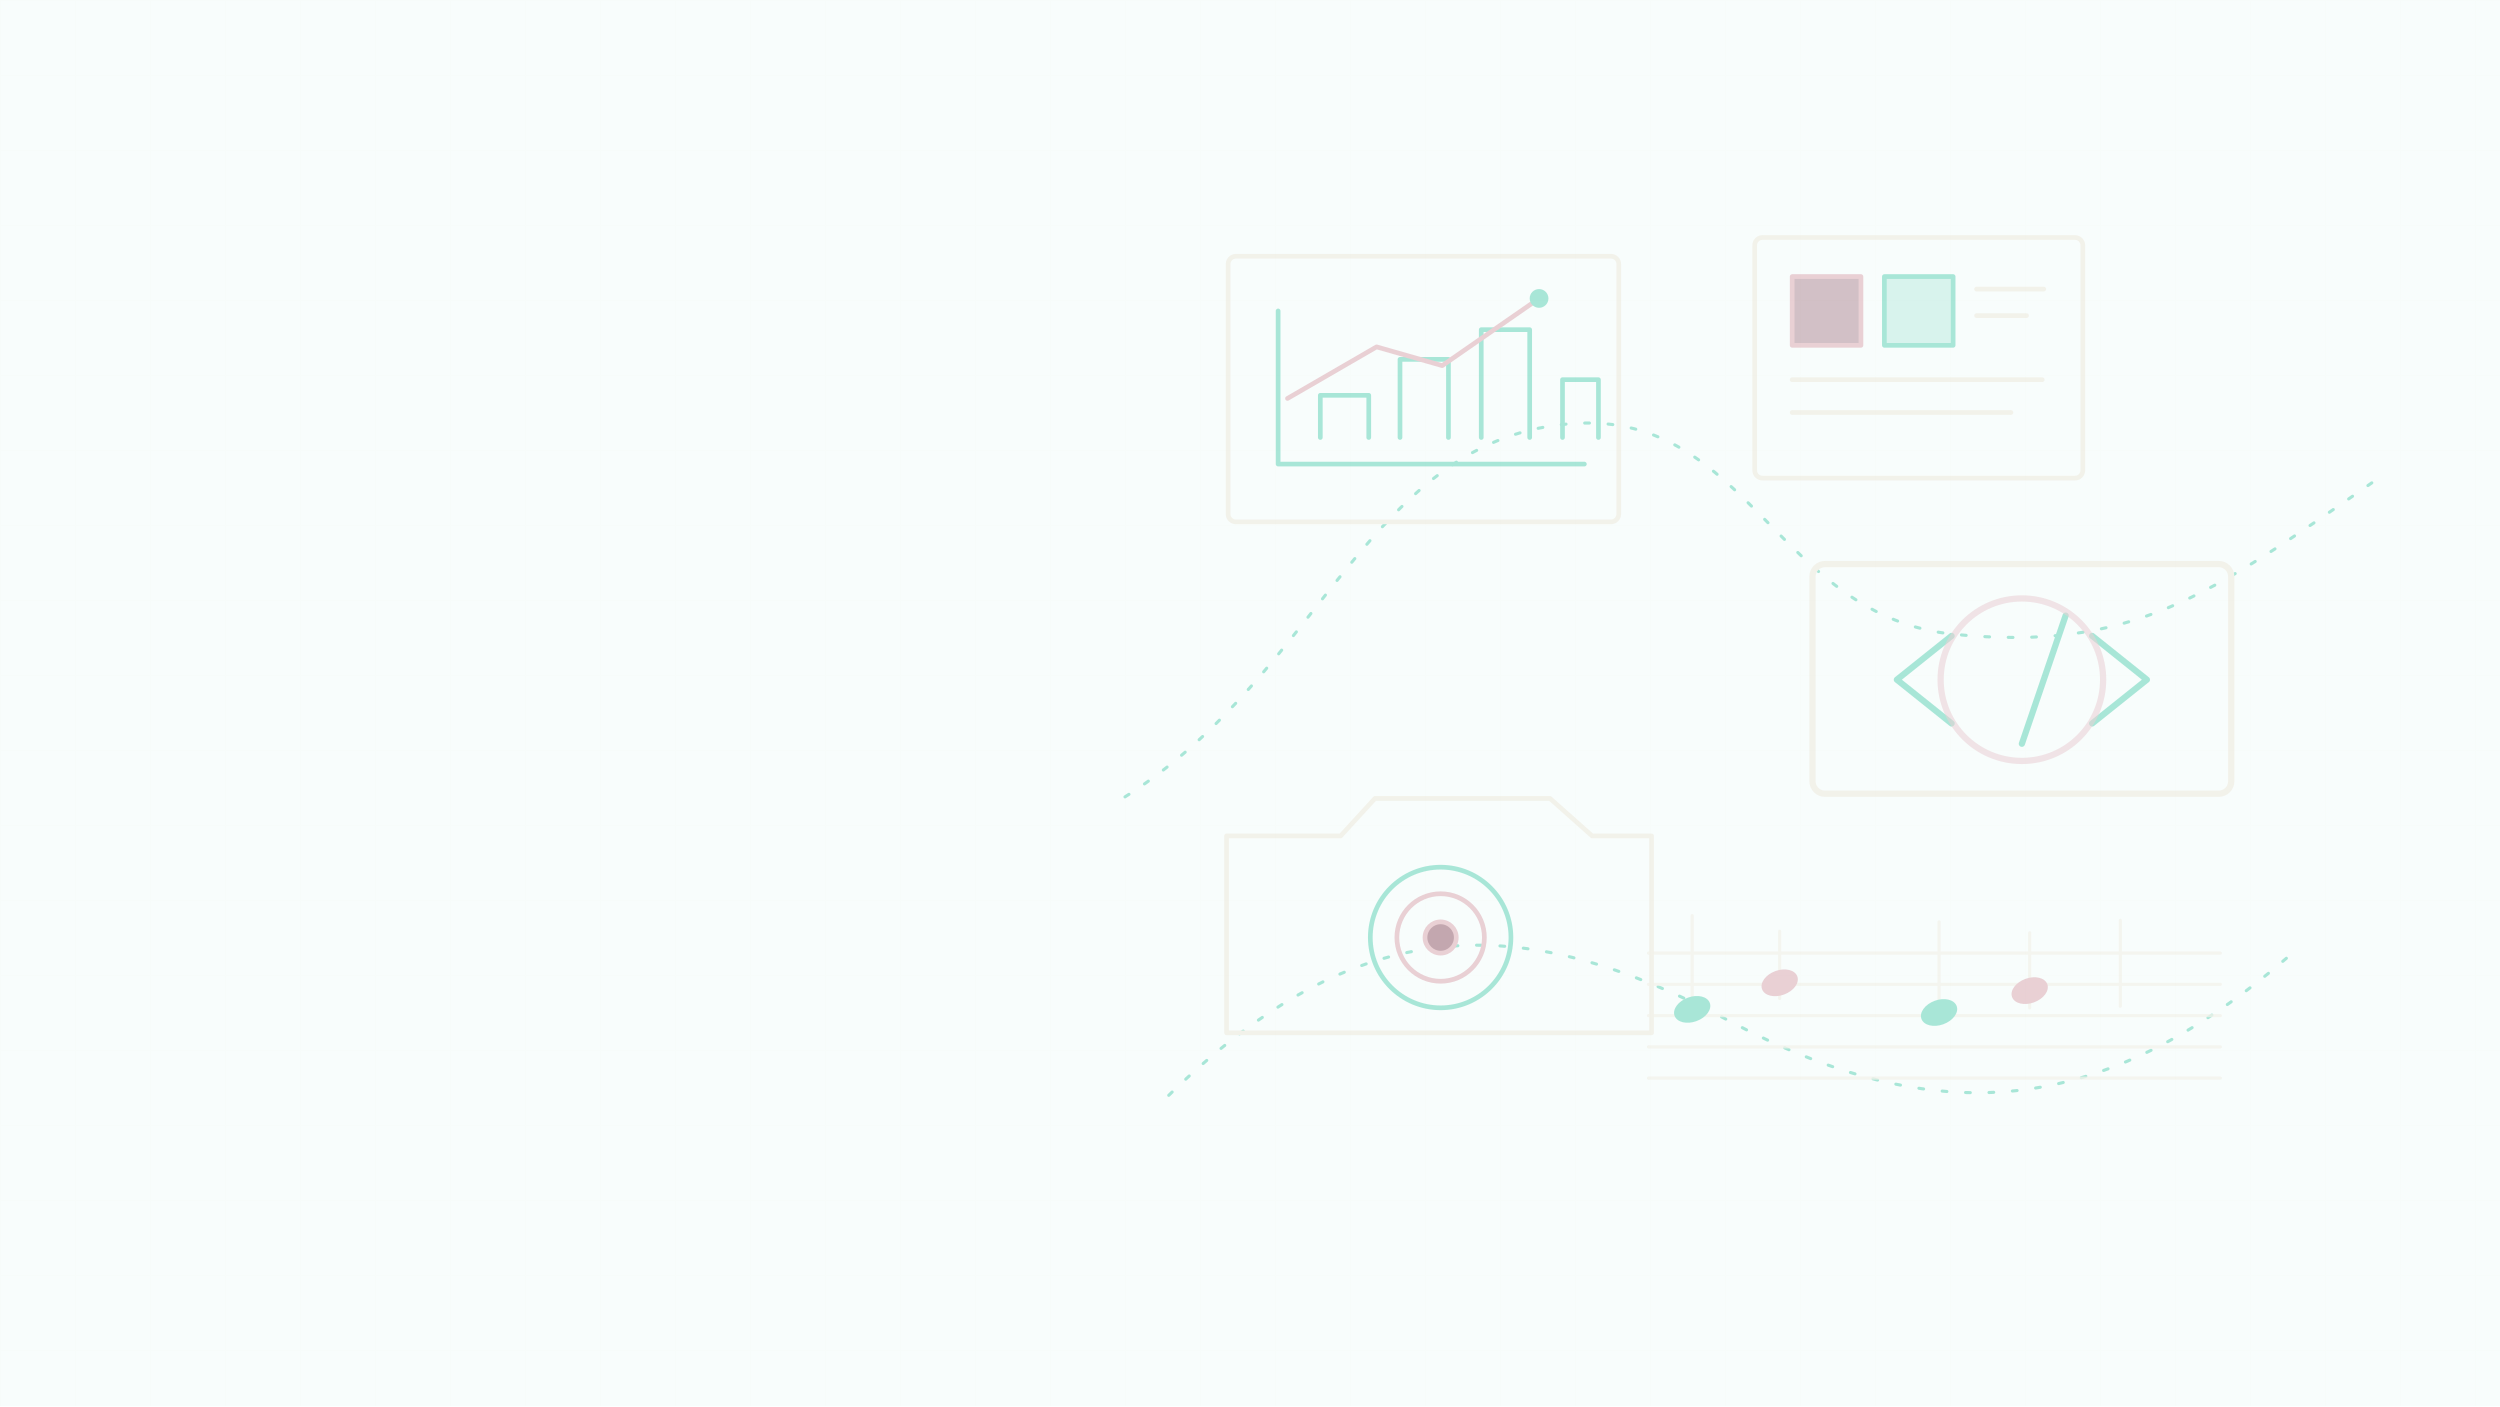
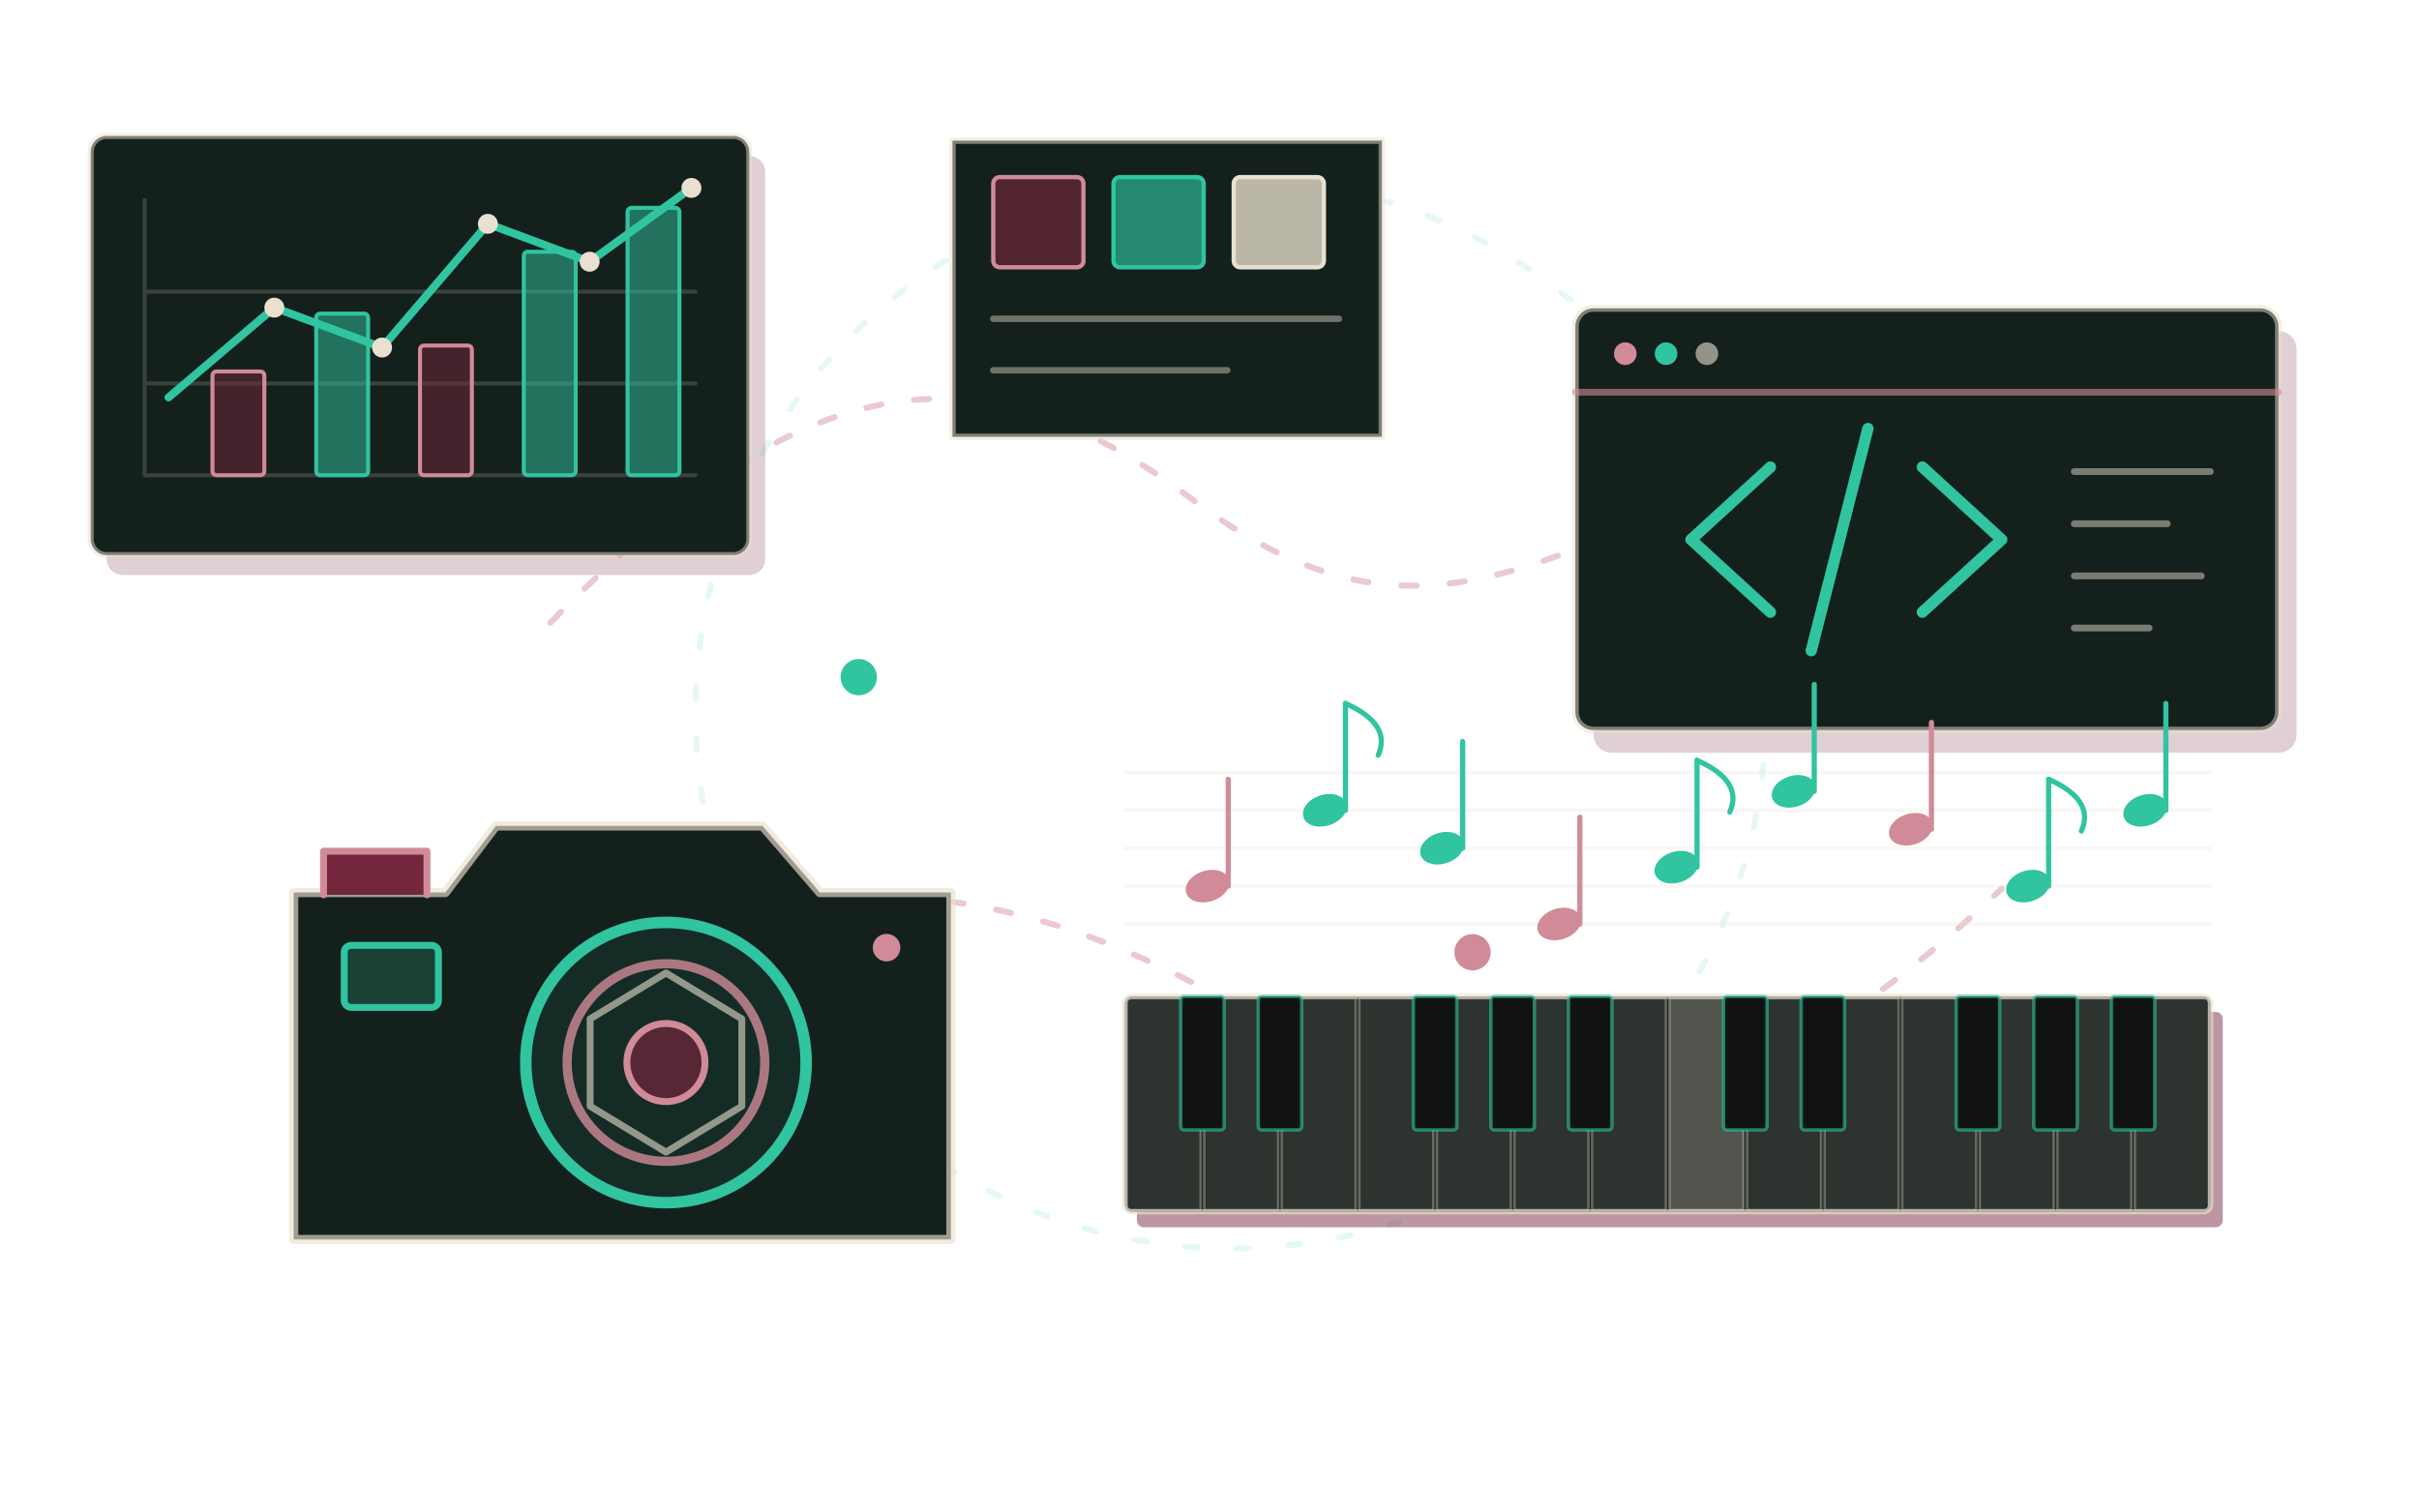
- <svg xmlns="http://www.w3.org/2000/svg" viewBox="0 0 1600 900" fill="none">
-   <defs>
-     <pattern id="grid" width="48" height="48" patternUnits="userSpaceOnUse">
-       <path d="M48 0H0V48" stroke="#E9E0CF" stroke-opacity=".09" />
-     </pattern>
-     <linearGradient id="wash" x1="800" y1="0" x2="800" y2="900">
-       <stop stop-color="#30C4A0" stop-opacity=".035" />
-       <stop offset="1" stop-color="#74263C" stop-opacity=".055" />
-     </linearGradient>
-   </defs>
-   <rect width="1600" height="900" fill="url(#wash)" />
-   <rect width="1600" height="900" fill="url(#grid)" opacity=".45" />
-   <g opacity=".4" stroke-linecap="round" stroke-linejoin="round">
-     <path d="M720 510c127-80 156-231 288-239 111-7 130 124 243 135s162-24 267-97M748 701c121-118 225-119 358-48s239 63 360-42" stroke="#30C4A0" stroke-width="2" stroke-dasharray="3 12" />
-     <g transform="translate(786 164)" stroke-width="3">
-       <rect width="250" height="170" rx="5" stroke="#E9E0CF" />
-       <path d="M32 133V35M32 133h196M59 116V89h31v27m20 0V66h31v50m21 0V47h31v69m21 0V79h23v37" stroke="#30C4A0" />
-       <path d="m38 91 57-33 42 12 62-43" stroke="#D18B98" />
-       <circle cx="199" cy="27" r="6" fill="#30C4A0" stroke="none" />
+ <svg xmlns="http://www.w3.org/2000/svg" viewBox="0 0 800 500" fill="none">
+   <g stroke-linecap="round" stroke-linejoin="round">
+     <circle cx="407" cy="236" r="177" stroke="#30C4A0" stroke-opacity=".12" stroke-width="2" stroke-dasharray="4 13" />
+     <path d="M182 206c82-84 140-95 212-41s112 22 201-15M190 322c97-50 176-19 246 28s150 16 226-56" stroke="#D18B98" stroke-opacity=".45" stroke-width="2" stroke-dasharray="5 11" />
+     <g transform="translate(30 45) scale(.66)">
+       <rect x="8" y="10" width="330" height="210" rx="8" fill="#74263C" fill-opacity=".22" />
+       <rect x="0" y="0" width="330" height="210" rx="8" fill="#14201C" stroke="#E9E0CF" stroke-opacity=".5" stroke-width="3" />
+       <path d="M27 170H303M27 170V32M27 124h276M27 78h276" stroke="#E9E0CF" stroke-opacity=".18" stroke-width="2" />
+       <rect x="61" y="118" width="26" height="52" rx="2" fill="#74263C" fill-opacity=".5" stroke="#D18B98" stroke-width="2" />
+       <rect x="113" y="89" width="26" height="81" rx="2" fill="#30C4A0" fill-opacity=".5" stroke="#30C4A0" stroke-width="2" />
+       <rect x="165" y="105" width="26" height="65" rx="2" fill="#74263C" fill-opacity=".5" stroke="#D18B98" stroke-width="2" />
+       <rect x="217" y="58" width="26" height="112" rx="2" fill="#30C4A0" fill-opacity=".5" stroke="#30C4A0" stroke-width="2" />
+       <rect x="269" y="36" width="26" height="134" rx="2" fill="#30C4A0" fill-opacity=".5" stroke="#30C4A0" stroke-width="2" />
+       <path d="m39 131 53-45 54 20 53-62 51 19 51-37" stroke="#30C4A0" stroke-width="4" />
+       <circle cx="92" cy="86" r="5" fill="#E9E0CF" />
+       <circle cx="146" cy="106" r="5" fill="#E9E0CF" />
+       <circle cx="199" cy="44" r="5" fill="#E9E0CF" />
+       <circle cx="250" cy="63" r="5" fill="#E9E0CF" />
+       <circle cx="301" cy="26" r="5" fill="#E9E0CF" />
    </g>
-     <g transform="translate(1123 152)" stroke-width="3">
-       <rect width="210" height="154" rx="5" stroke="#E9E0CF" />
-       <path d="M24 25h44v44H24z" fill="#74263C" fill-opacity=".7" stroke="#D18B98" />
-       <path d="M83 25h44v44H83z" fill="#30C4A0" fill-opacity=".4" stroke="#30C4A0" />
-       <path d="M142 33h43M142 50h32M24 91h160M24 112h140" stroke="#E9E0CF" />
+     <g transform="translate(315 38) scale(.71)">
+       <path d="M0 12h200v138H0z" fill="#14201C" stroke="#E9E0CF" stroke-opacity=".5" stroke-width="3" />
+       <rect x="19" y="29" width="42" height="42" rx="3" fill="#74263C" fill-opacity=".64" stroke="#D18B98" stroke-width="2" />
+       <rect x="75" y="29" width="42" height="42" rx="3" fill="#30C4A0" fill-opacity=".64" stroke="#30C4A0" stroke-width="2" />
+       <rect x="131" y="29" width="42" height="42" rx="3" fill="#E9E0CF" fill-opacity=".78" stroke="#E9E0CF" stroke-width="2" />
+       <path d="M19 95h161M19 119h109" stroke="#E9E0CF" stroke-opacity=".43" stroke-width="3" />
    </g>
-     <g transform="translate(1160 361)" stroke-width="4">
-       <rect width="268" height="147" rx="8" stroke="#E9E0CF" />
-       <path d="m89 46-35 28 35 28m90-56 35 28-35 28m-17-69-28 82" stroke="#30C4A0" />
-       <circle cx="134" cy="74" r="52" stroke="#D18B98" stroke-opacity=".55" />
+     <g transform="translate(521 102) scale(.75)">
+       <rect x="8" y="10" width="310" height="186" rx="8" fill="#74263C" fill-opacity=".22" />
+       <rect x="0" y="0" width="310" height="186" rx="8" fill="#14201C" stroke="#E9E0CF" stroke-opacity=".5" stroke-width="3" />
+       <path d="M0 37h310" stroke="#D18B98" stroke-opacity=".6" stroke-width="3" />
+       <circle cx="22" cy="20" r="5" fill="#D18B98" />
+       <circle cx="40" cy="20" r="5" fill="#30C4A0" />
+       <circle cx="58" cy="20" r="5" fill="#E9E0CF" fill-opacity=".6" />
+       <path d="m86 70-35 32 35 32m67-64 35 32-35 32m-24-81-25 98" stroke="#30C4A0" stroke-width="5" />
+       <path d="M220 72h60m-60 23h41m-41 23h56m-56 23h33" stroke="#E9E0CF" stroke-opacity=".48" stroke-width="3" />
    </g>
-     <g transform="translate(785 492)" stroke-width="3">
-       <path d="M0 43h73l22-24h112l27 24h38v126H0z" stroke="#E9E0CF" />
-       <circle cx="137" cy="108" r="45" stroke="#30C4A0" />
-       <circle cx="137" cy="108" r="28" stroke="#D18B98" />
-       <circle cx="137" cy="108" r="10" fill="#74263C" stroke="#D18B98" />
+     <g transform="translate(88 258) scale(.76)">
+       <path d="M12 49h66l22-29h116l25 29h57v151H12z" fill="#14201C" stroke="#E9E0CF" stroke-opacity=".65" stroke-width="4" />
+       <path d="M25 50V31h45v19" fill="#74263C" stroke="#D18B98" stroke-width="3" />
+       <rect x="34" y="72" width="41" height="27" rx="3" fill="#30C4A0" fill-opacity=".2" stroke="#30C4A0" stroke-width="3" />
+       <circle cx="174" cy="123" r="61" fill="#30C4A0" fill-opacity=".08" stroke="#30C4A0" stroke-width="5" />
+       <circle cx="174" cy="123" r="43" stroke="#D18B98" stroke-opacity=".8" stroke-width="4" />
+       <path d="m174 84 33 20v38l-33 20-33-20v-38z" stroke="#E9E0CF" stroke-opacity=".6" stroke-width="3" />
+       <circle cx="174" cy="123" r="17" fill="#74263C" fill-opacity=".7" stroke="#D18B98" stroke-width="3" />
+       <circle cx="270" cy="73" r="6" fill="#D18B98" />
    </g>
-     <g transform="translate(1055 586)" stroke-width="2">
-       <path d="M0 24h366M0 44h366M0 64h366M0 84h366M0 104h366M28 0v60m56-50v43m102-49v62m58-55v48m58-56v55" stroke="#E9E0CF" stroke-opacity=".75" />
-       <ellipse cx="28" cy="60" rx="12" ry="8" fill="#30C4A0" transform="rotate(-20 28 60)" />
-       <ellipse cx="84" cy="43" rx="12" ry="8" fill="#D18B98" transform="rotate(-20 84 43)" />
-       <ellipse cx="186" cy="62" rx="12" ry="8" fill="#30C4A0" transform="rotate(-20 186 62)" />
-       <ellipse cx="244" cy="48" rx="12" ry="8" fill="#D18B98" transform="rotate(-20 244 48)" />
+     <g transform="translate(372 227) scale(.57)">
+       <g transform="translate(0 0)">
+         <path d="M0 50H630" stroke="#E9E0CF" stroke-opacity=".25" stroke-width="2" />
+         <path d="M0 72H630" stroke="#E9E0CF" stroke-opacity=".25" stroke-width="2" />
+         <path d="M0 94H630" stroke="#E9E0CF" stroke-opacity=".25" stroke-width="2" />
+         <path d="M0 116H630" stroke="#E9E0CF" stroke-opacity=".25" stroke-width="2" />
+         <path d="M0 138H630" stroke="#E9E0CF" stroke-opacity=".25" stroke-width="2" />
+         <ellipse cx="48" cy="116" rx="13" ry="9" transform="rotate(-18 48 116)" fill="#D18B98" />
+         <path d="M60 116V54" stroke="#D18B98" stroke-width="3" />
+         <ellipse cx="116" cy="72" rx="13" ry="9" transform="rotate(-18 116 72)" fill="#30C4A0" />
+         <path d="M128 72V10" stroke="#30C4A0" stroke-width="3" />
+         <path d="M128 10q27 12 19 30" stroke="#30C4A0" stroke-width="3" />
+         <ellipse cx="184" cy="94" rx="13" ry="9" transform="rotate(-18 184 94)" fill="#30C4A0" />
+         <path d="M196 94V32" stroke="#30C4A0" stroke-width="3" />
+         <ellipse cx="252" cy="138" rx="13" ry="9" transform="rotate(-18 252 138)" fill="#D18B98" />
+         <path d="M264 138V76" stroke="#D18B98" stroke-width="3" />
+         <ellipse cx="320" cy="105" rx="13" ry="9" transform="rotate(-18 320 105)" fill="#30C4A0" />
+         <path d="M332 105V43" stroke="#30C4A0" stroke-width="3" />
+         <path d="M332 43q27 12 19 30" stroke="#30C4A0" stroke-width="3" />
+         <ellipse cx="388" cy="61" rx="13" ry="9" transform="rotate(-18 388 61)" fill="#30C4A0" />
+         <path d="M400 61V-1" stroke="#30C4A0" stroke-width="3" />
+         <ellipse cx="456" cy="83" rx="13" ry="9" transform="rotate(-18 456 83)" fill="#D18B98" />
+         <path d="M468 83V21" stroke="#D18B98" stroke-width="3" />
+         <ellipse cx="524" cy="116" rx="13" ry="9" transform="rotate(-18 524 116)" fill="#30C4A0" />
+         <path d="M536 116V54" stroke="#30C4A0" stroke-width="3" />
+         <path d="M536 54q27 12 19 30" stroke="#30C4A0" stroke-width="3" />
+         <ellipse cx="592" cy="72" rx="13" ry="9" transform="rotate(-18 592 72)" fill="#30C4A0" />
+         <path d="M604 72V10" stroke="#30C4A0" stroke-width="3" />
+       </g>
+       <rect x="7" y="189" width="630" height="125" rx="4" fill="#74263C" fill-opacity=".48" />
+       <rect x="0" y="180" width="630" height="125" rx="4" fill="#111A17" stroke="#E9E0CF" stroke-opacity=".65" stroke-width="3" />
+       <rect x="1" y="181" width="43" height="123" fill="#E9E0CF" fill-opacity=".13" stroke="#E9E0CF" stroke-opacity=".35" stroke-width="1.5" />
+       <rect x="46" y="181" width="43" height="123" fill="#E9E0CF" fill-opacity=".13" stroke="#E9E0CF" stroke-opacity=".35" stroke-width="1.5" />
+       <rect x="91" y="181" width="43" height="123" fill="#E9E0CF" fill-opacity=".13" stroke="#E9E0CF" stroke-opacity=".35" stroke-width="1.5" />
+       <rect x="136" y="181" width="43" height="123" fill="#E9E0CF" fill-opacity=".13" stroke="#E9E0CF" stroke-opacity=".35" stroke-width="1.5" />
+       <rect x="181" y="181" width="43" height="123" fill="#E9E0CF" fill-opacity=".13" stroke="#E9E0CF" stroke-opacity=".35" stroke-width="1.5" />
+       <rect x="226" y="181" width="43" height="123" fill="#E9E0CF" fill-opacity=".13" stroke="#E9E0CF" stroke-opacity=".35" stroke-width="1.5" />
+       <rect x="271" y="181" width="43" height="123" fill="#E9E0CF" fill-opacity=".13" stroke="#E9E0CF" stroke-opacity=".35" stroke-width="1.5" />
+       <rect x="316" y="181" width="43" height="123" fill="#E9E0CF" fill-opacity=".3" stroke="#E9E0CF" stroke-opacity=".35" stroke-width="1.5" />
+       <rect x="361" y="181" width="43" height="123" fill="#E9E0CF" fill-opacity=".13" stroke="#E9E0CF" stroke-opacity=".35" stroke-width="1.5" />
+       <rect x="406" y="181" width="43" height="123" fill="#E9E0CF" fill-opacity=".13" stroke="#E9E0CF" stroke-opacity=".35" stroke-width="1.5" />
+       <rect x="451" y="181" width="43" height="123" fill="#E9E0CF" fill-opacity=".13" stroke="#E9E0CF" stroke-opacity=".35" stroke-width="1.5" />
+       <rect x="496" y="181" width="43" height="123" fill="#E9E0CF" fill-opacity=".13" stroke="#E9E0CF" stroke-opacity=".35" stroke-width="1.5" />
+       <rect x="541" y="181" width="43" height="123" fill="#E9E0CF" fill-opacity=".13" stroke="#E9E0CF" stroke-opacity=".35" stroke-width="1.5" />
+       <rect x="586" y="181" width="43" height="123" fill="#E9E0CF" fill-opacity=".13" stroke="#E9E0CF" stroke-opacity=".35" stroke-width="1.5" />
+       <rect x="32.4" y="180" width="25.2" height="77.5" rx="2" fill="#101312" stroke="#30C4A0" stroke-opacity=".6" stroke-width="2" />
+       <rect x="77.4" y="180" width="25.2" height="77.5" rx="2" fill="#101312" stroke="#30C4A0" stroke-opacity=".6" stroke-width="2" />
+       <rect x="167.4" y="180" width="25.2" height="77.5" rx="2" fill="#101312" stroke="#30C4A0" stroke-opacity=".6" stroke-width="2" />
+       <rect x="212.4" y="180" width="25.2" height="77.5" rx="2" fill="#101312" stroke="#30C4A0" stroke-opacity=".6" stroke-width="2" />
+       <rect x="257.4" y="180" width="25.2" height="77.5" rx="2" fill="#101312" stroke="#30C4A0" stroke-opacity=".6" stroke-width="2" />
+       <rect x="347.4" y="180" width="25.2" height="77.5" rx="2" fill="#101312" stroke="#30C4A0" stroke-opacity=".6" stroke-width="2" />
+       <rect x="392.4" y="180" width="25.2" height="77.5" rx="2" fill="#101312" stroke="#30C4A0" stroke-opacity=".6" stroke-width="2" />
+       <rect x="482.4" y="180" width="25.2" height="77.5" rx="2" fill="#101312" stroke="#30C4A0" stroke-opacity=".6" stroke-width="2" />
+       <rect x="527.4" y="180" width="25.2" height="77.5" rx="2" fill="#101312" stroke="#30C4A0" stroke-opacity=".6" stroke-width="2" />
+       <rect x="572.4" y="180" width="25.2" height="77.5" rx="2" fill="#101312" stroke="#30C4A0" stroke-opacity=".6" stroke-width="2" />
    </g>
+     <circle cx="284" cy="224" r="6" fill="#30C4A0" />
+     <circle cx="487" cy="315" r="6" fill="#D18B98" />
  </g>
</svg>
